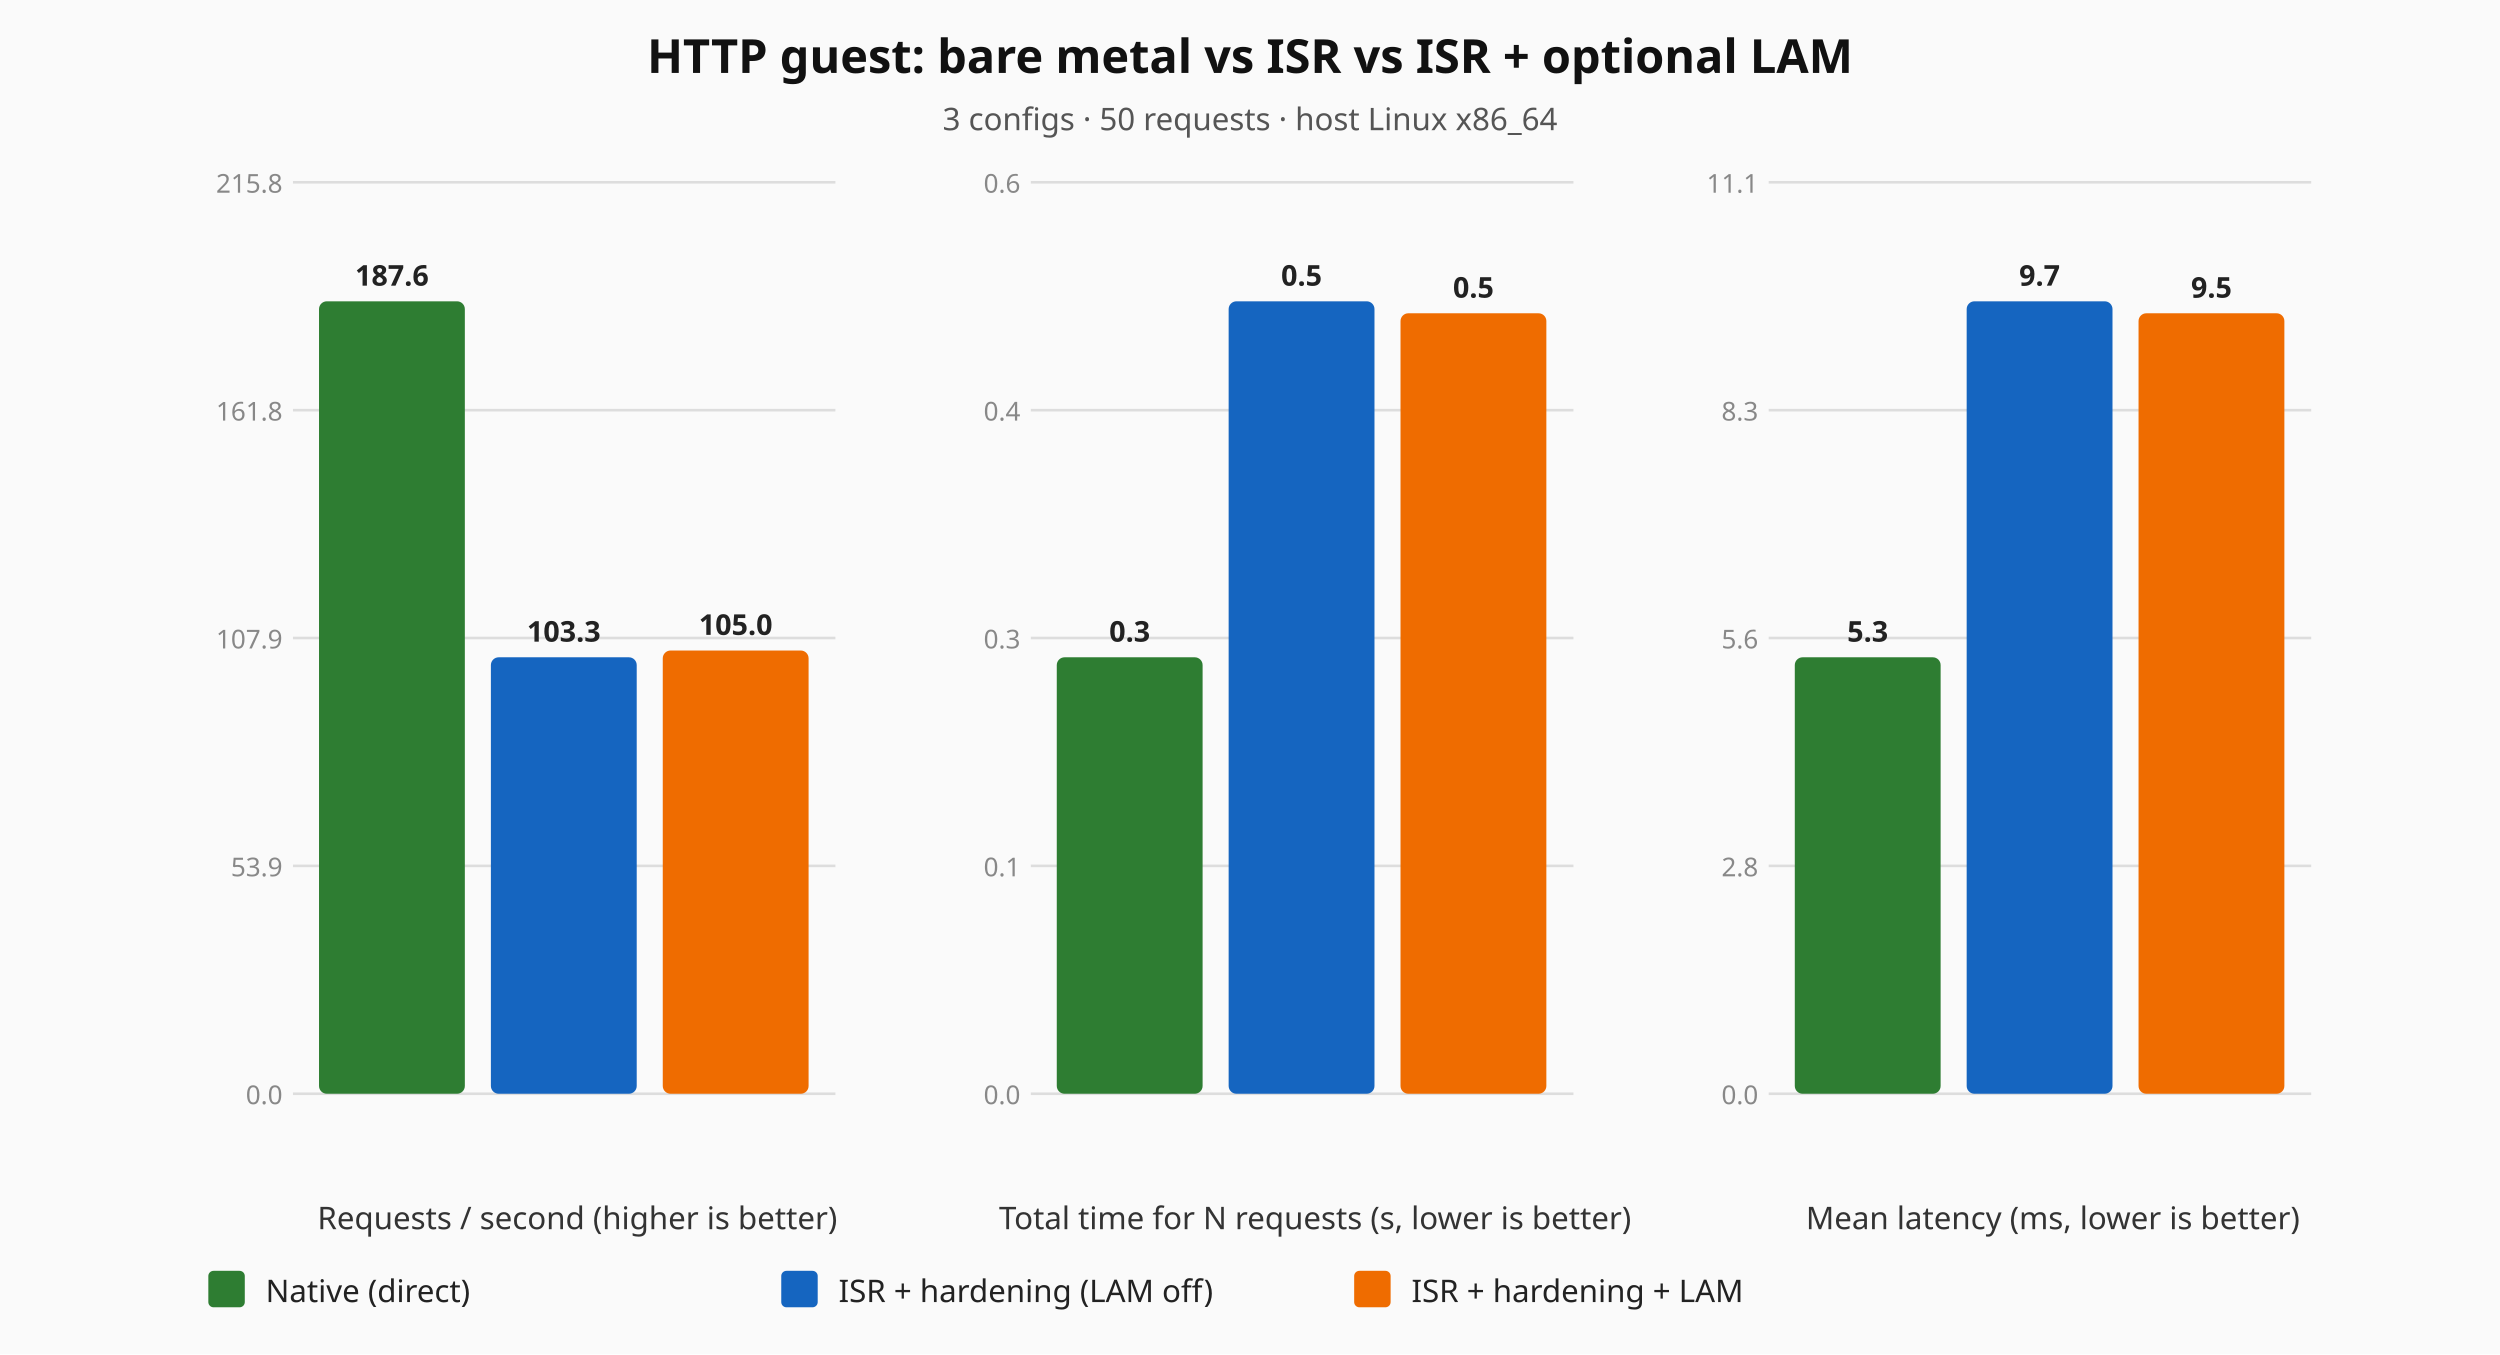
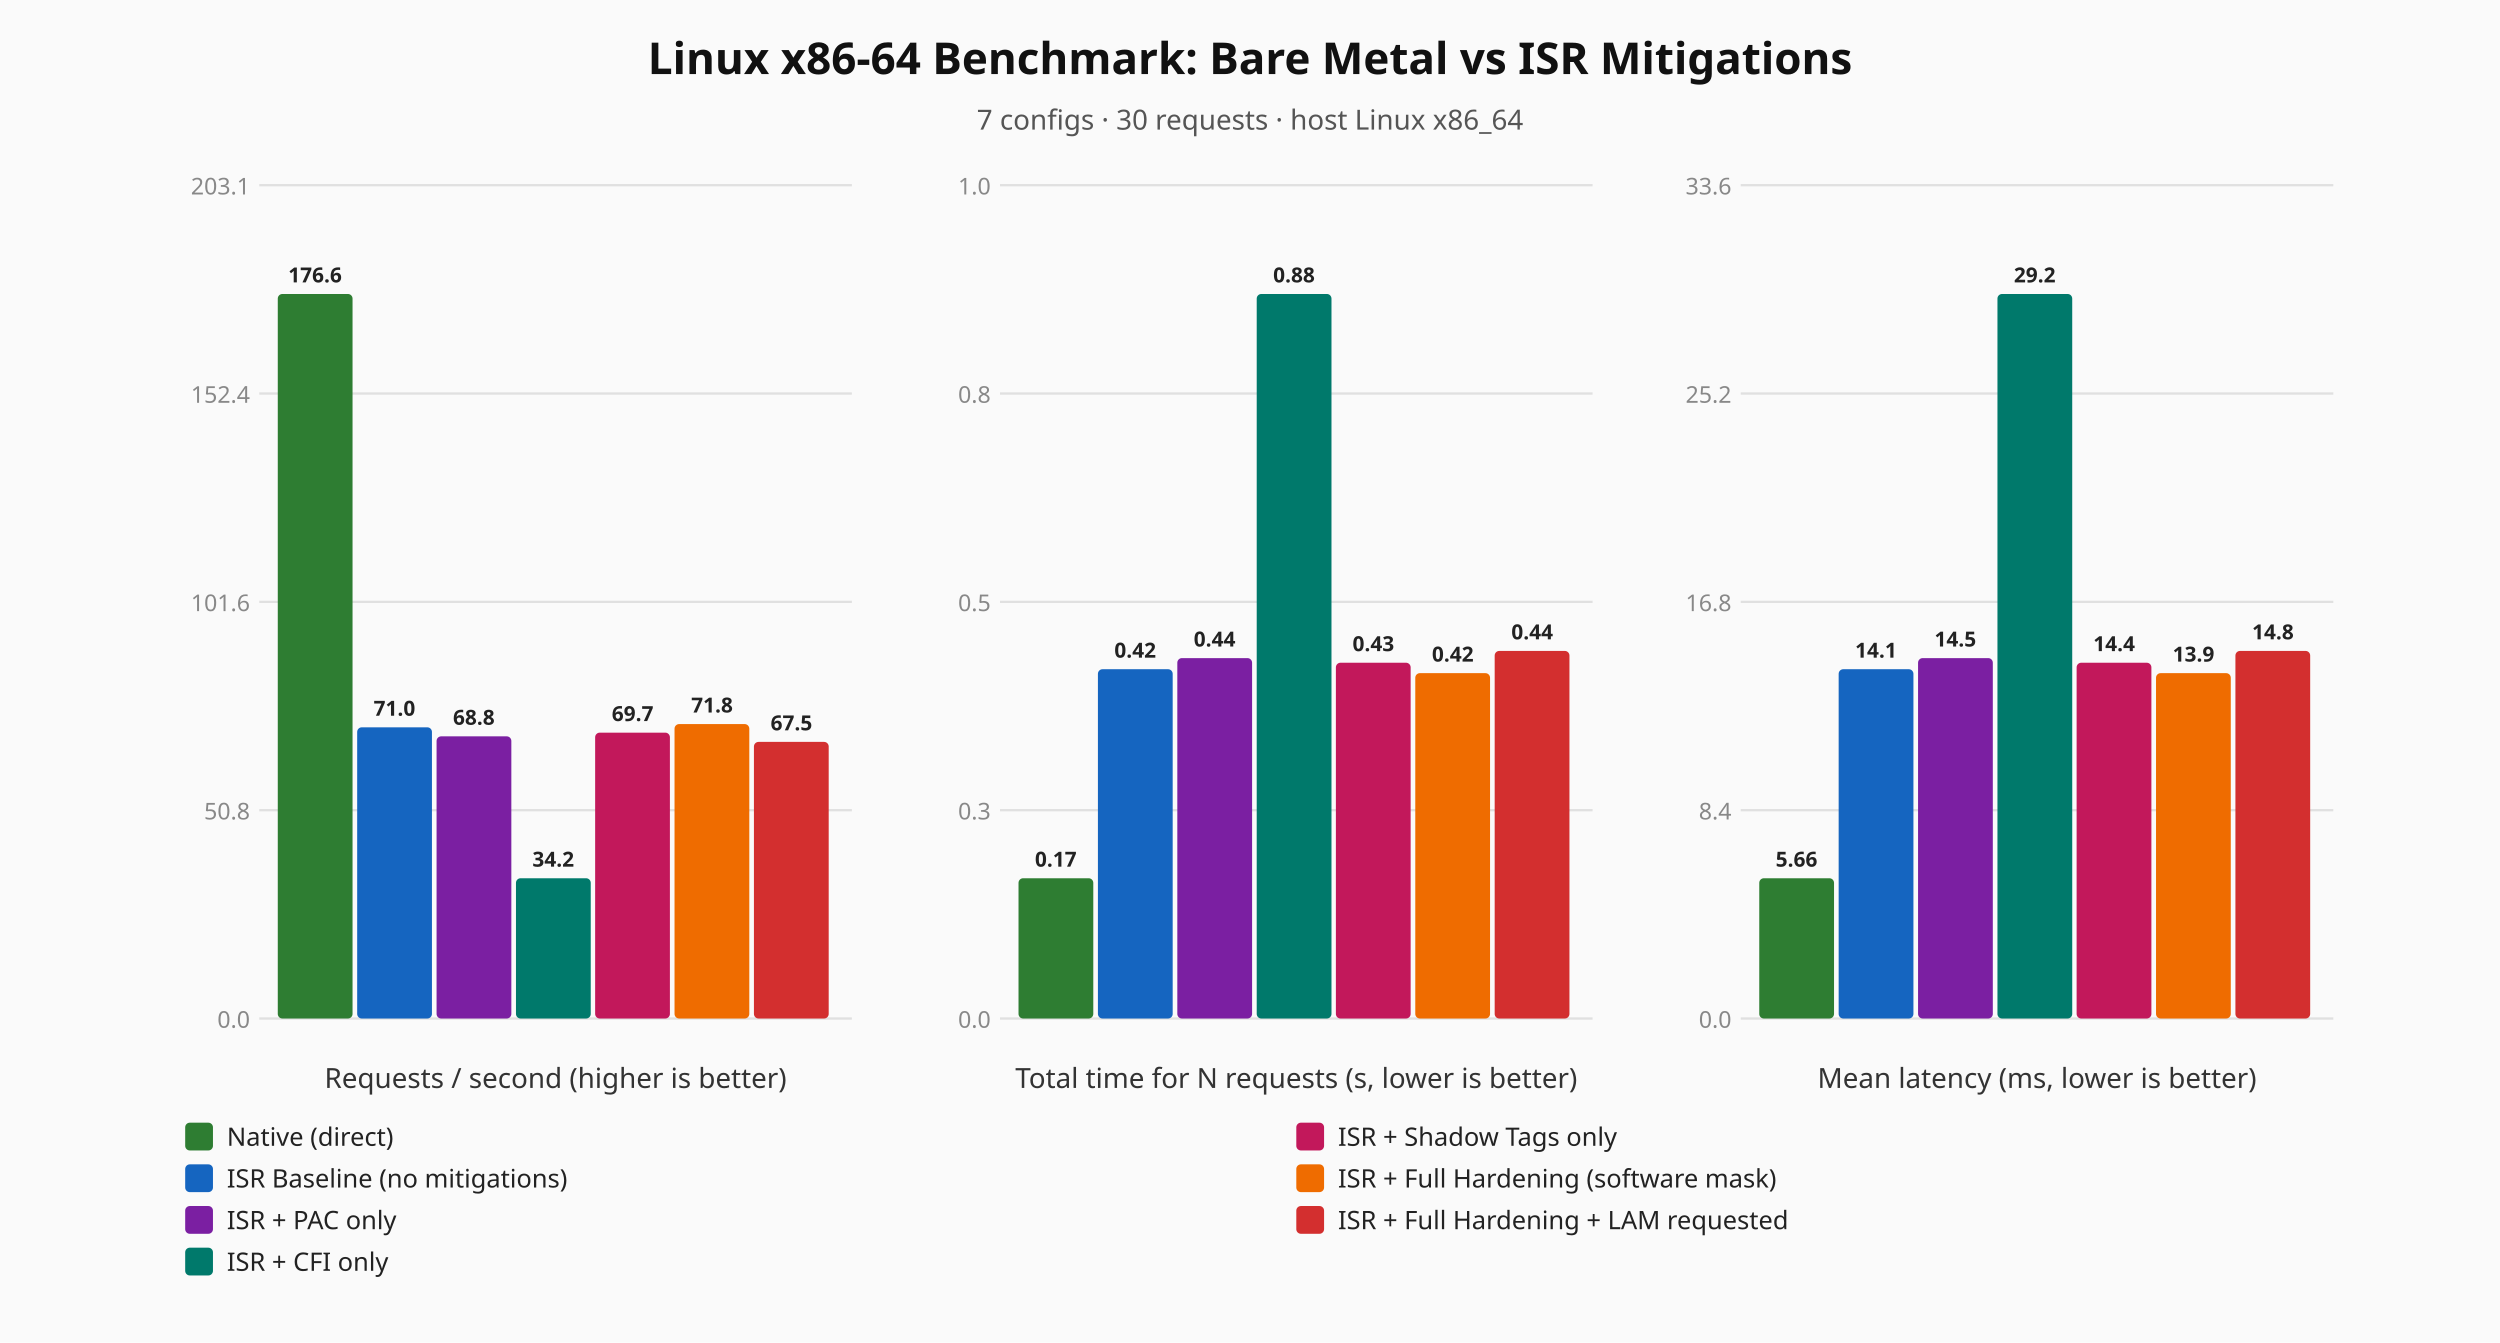
- <svg xmlns="http://www.w3.org/2000/svg" width="960" height="520" viewBox="0 0 960 520">
-   <rect width="960" height="520" fill="#fafafa" />
-   <text x="480.0" y="28" text-anchor="middle" fill="#111" font-size="18" font-family="system-ui,sans-serif" font-weight="600">HTTP guest: bare metal vs ISR vs ISR + optional LAM</text>
-   <text x="480.0" y="50" text-anchor="middle" fill="#555" font-size="12" font-family="system-ui,sans-serif">3 configs · 50 requests · host Linux x86_64</text>
-   <line x1="112.5" y1="420.0" x2="320.8" y2="420.0" stroke="#ddd" />
-   <text x="108.5" y="424.0" text-anchor="end" fill="#888" font-size="10" font-family="system-ui,sans-serif">0.0</text>
-   <line x1="112.5" y1="332.5" x2="320.8" y2="332.5" stroke="#ddd" />
-   <text x="108.5" y="336.5" text-anchor="end" fill="#888" font-size="10" font-family="system-ui,sans-serif">53.9</text>
-   <line x1="112.5" y1="245.0" x2="320.8" y2="245.0" stroke="#ddd" />
-   <text x="108.5" y="249.0" text-anchor="end" fill="#888" font-size="10" font-family="system-ui,sans-serif">107.9</text>
-   <line x1="112.5" y1="157.5" x2="320.8" y2="157.5" stroke="#ddd" />
-   <text x="108.5" y="161.5" text-anchor="end" fill="#888" font-size="10" font-family="system-ui,sans-serif">161.8</text>
-   <line x1="112.5" y1="70.0" x2="320.8" y2="70.0" stroke="#ddd" />
-   <text x="108.5" y="74.0" text-anchor="end" fill="#888" font-size="10" font-family="system-ui,sans-serif">215.8</text>
-   <rect x="122.5" y="115.7" width="56.0" height="304.3" fill="#2e7d32" rx="3" />
-   <text x="150.5" y="109.7" text-anchor="middle" fill="#222" font-size="11" font-family="system-ui,sans-serif" font-weight="600">187.6</text>
-   <rect x="188.5" y="252.4" width="56.0" height="167.6" fill="#1565c0" rx="3" />
-   <text x="216.5" y="246.4" text-anchor="middle" fill="#222" font-size="11" font-family="system-ui,sans-serif" font-weight="600">103.3</text>
-   <rect x="254.5" y="249.8" width="56.0" height="170.2" fill="#ef6c00" rx="3" />
-   <text x="282.5" y="243.8" text-anchor="middle" fill="#222" font-size="11" font-family="system-ui,sans-serif" font-weight="600">105.0</text>
-   <text x="221.7" y="472" text-anchor="middle" fill="#333" font-size="12" font-family="system-ui,sans-serif">Requests / second (higher is better)</text>
-   <line x1="395.833" y1="420.0" x2="604.2" y2="420.0" stroke="#ddd" />
-   <text x="391.833" y="424.0" text-anchor="end" fill="#888" font-size="10" font-family="system-ui,sans-serif">0.0</text>
-   <line x1="395.833" y1="332.5" x2="604.2" y2="332.5" stroke="#ddd" />
-   <text x="391.833" y="336.5" text-anchor="end" fill="#888" font-size="10" font-family="system-ui,sans-serif">0.1</text>
-   <line x1="395.833" y1="245.0" x2="604.2" y2="245.0" stroke="#ddd" />
-   <text x="391.833" y="249.0" text-anchor="end" fill="#888" font-size="10" font-family="system-ui,sans-serif">0.3</text>
-   <line x1="395.833" y1="157.5" x2="604.2" y2="157.5" stroke="#ddd" />
-   <text x="391.833" y="161.5" text-anchor="end" fill="#888" font-size="10" font-family="system-ui,sans-serif">0.4</text>
-   <line x1="395.833" y1="70.0" x2="604.2" y2="70.0" stroke="#ddd" />
-   <text x="391.833" y="74.0" text-anchor="end" fill="#888" font-size="10" font-family="system-ui,sans-serif">0.6</text>
-   <rect x="405.8" y="252.4" width="56.0" height="167.6" fill="#2e7d32" rx="3" />
-   <text x="433.8" y="246.4" text-anchor="middle" fill="#222" font-size="11" font-family="system-ui,sans-serif" font-weight="600">0.3</text>
-   <rect x="471.8" y="115.7" width="56.0" height="304.3" fill="#1565c0" rx="3" />
-   <text x="499.8" y="109.7" text-anchor="middle" fill="#222" font-size="11" font-family="system-ui,sans-serif" font-weight="600">0.5</text>
-   <rect x="537.8" y="120.3" width="56.0" height="299.7" fill="#ef6c00" rx="3" />
-   <text x="565.8" y="114.3" text-anchor="middle" fill="#222" font-size="11" font-family="system-ui,sans-serif" font-weight="600">0.5</text>
-   <text x="505.0" y="472" text-anchor="middle" fill="#333" font-size="12" font-family="system-ui,sans-serif">Total time for N requests (s, lower is better)</text>
-   <line x1="679.167" y1="420.0" x2="887.5" y2="420.0" stroke="#ddd" />
-   <text x="675.167" y="424.0" text-anchor="end" fill="#888" font-size="10" font-family="system-ui,sans-serif">0.0</text>
-   <line x1="679.167" y1="332.5" x2="887.5" y2="332.5" stroke="#ddd" />
-   <text x="675.167" y="336.5" text-anchor="end" fill="#888" font-size="10" font-family="system-ui,sans-serif">2.8</text>
-   <line x1="679.167" y1="245.0" x2="887.5" y2="245.0" stroke="#ddd" />
-   <text x="675.167" y="249.0" text-anchor="end" fill="#888" font-size="10" font-family="system-ui,sans-serif">5.6</text>
-   <line x1="679.167" y1="157.5" x2="887.5" y2="157.5" stroke="#ddd" />
-   <text x="675.167" y="161.5" text-anchor="end" fill="#888" font-size="10" font-family="system-ui,sans-serif">8.3</text>
-   <line x1="679.167" y1="70.0" x2="887.5" y2="70.0" stroke="#ddd" />
-   <text x="675.167" y="74.0" text-anchor="end" fill="#888" font-size="10" font-family="system-ui,sans-serif">11.1</text>
-   <rect x="689.2" y="252.4" width="56.0" height="167.6" fill="#2e7d32" rx="3" />
-   <text x="717.2" y="246.4" text-anchor="middle" fill="#222" font-size="11" font-family="system-ui,sans-serif" font-weight="600">5.3</text>
-   <rect x="755.2" y="115.7" width="56.0" height="304.3" fill="#1565c0" rx="3" />
-   <text x="783.2" y="109.7" text-anchor="middle" fill="#222" font-size="11" font-family="system-ui,sans-serif" font-weight="600">9.7</text>
-   <rect x="821.2" y="120.3" width="56.0" height="299.7" fill="#ef6c00" rx="3" />
-   <text x="849.2" y="114.3" text-anchor="middle" fill="#222" font-size="11" font-family="system-ui,sans-serif" font-weight="600">9.5</text>
-   <text x="788.3" y="472" text-anchor="middle" fill="#333" font-size="12" font-family="system-ui,sans-serif">Mean latency (ms, lower is better)</text>
-   <rect x="80" y="488" width="14" height="14" fill="#2e7d32" rx="2" />
-   <text x="102" y="500" fill="#222" font-size="12" font-family="system-ui,sans-serif">Native (direct)</text>
-   <rect x="300" y="488" width="14" height="14" fill="#1565c0" rx="2" />
-   <text x="322" y="500" fill="#222" font-size="12" font-family="system-ui,sans-serif">ISR + hardening (LAM off)</text>
-   <rect x="520" y="488" width="14" height="14" fill="#ef6c00" rx="2" />
-   <text x="542" y="500" fill="#222" font-size="12" font-family="system-ui,sans-serif">ISR + hardening + LAM</text>
+ <svg xmlns="http://www.w3.org/2000/svg" width="1080" height="580" viewBox="0 0 1080 580">
+   <rect width="1080" height="580" fill="#fafafa" />
+   <text x="540.0" y="32" text-anchor="middle" fill="#111" font-size="19" font-family="system-ui,sans-serif" font-weight="600">Linux x86-64 Benchmark: Bare Metal vs ISR Mitigations</text>
+   <text x="540.0" y="56" text-anchor="middle" fill="#555" font-size="12" font-family="system-ui,sans-serif">7 configs · 30 requests · host Linux x86_64</text>
+   <line x1="112.0" y1="440.0" x2="368.0" y2="440.0" stroke="#e0e0e0" />
+   <text x="108.0" y="444.0" text-anchor="end" fill="#888" font-size="10" font-family="system-ui,sans-serif">0.0</text>
+   <line x1="112.0" y1="350.0" x2="368.0" y2="350.0" stroke="#e0e0e0" />
+   <text x="108.0" y="354.0" text-anchor="end" fill="#888" font-size="10" font-family="system-ui,sans-serif">50.8</text>
+   <line x1="112.0" y1="260.0" x2="368.0" y2="260.0" stroke="#e0e0e0" />
+   <text x="108.0" y="264.0" text-anchor="end" fill="#888" font-size="10" font-family="system-ui,sans-serif">101.6</text>
+   <line x1="112.0" y1="170.0" x2="368.0" y2="170.0" stroke="#e0e0e0" />
+   <text x="108.0" y="174.0" text-anchor="end" fill="#888" font-size="10" font-family="system-ui,sans-serif">152.4</text>
+   <line x1="112.0" y1="80.0" x2="368.0" y2="80.0" stroke="#e0e0e0" />
+   <text x="108.0" y="84.0" text-anchor="end" fill="#888" font-size="10" font-family="system-ui,sans-serif">203.1</text>
+   <rect x="120.0" y="127.0" width="32.3" height="313.0" fill="#2e7d32" rx="2" />
+   <text x="136.1" y="122.0" text-anchor="middle" fill="#222" font-size="9" font-family="system-ui,sans-serif" font-weight="600">176.6</text>
+   <rect x="154.3" y="314.2" width="32.3" height="125.8" fill="#1565c0" rx="2" />
+   <text x="170.4" y="309.2" text-anchor="middle" fill="#222" font-size="9" font-family="system-ui,sans-serif" font-weight="600">71.0</text>
+   <rect x="188.6" y="318.1" width="32.3" height="121.9" fill="#7b1fa2" rx="2" />
+   <text x="204.7" y="313.1" text-anchor="middle" fill="#222" font-size="9" font-family="system-ui,sans-serif" font-weight="600">68.8</text>
+   <rect x="222.9" y="379.4" width="32.3" height="60.6" fill="#00796b" rx="2" />
+   <text x="239.0" y="374.4" text-anchor="middle" fill="#222" font-size="9" font-family="system-ui,sans-serif" font-weight="600">34.2</text>
+   <rect x="257.1" y="316.5" width="32.3" height="123.5" fill="#c2185b" rx="2" />
+   <text x="273.3" y="311.5" text-anchor="middle" fill="#222" font-size="9" font-family="system-ui,sans-serif" font-weight="600">69.7</text>
+   <rect x="291.4" y="312.8" width="32.3" height="127.2" fill="#ef6c00" rx="2" />
+   <text x="307.6" y="307.8" text-anchor="middle" fill="#222" font-size="9" font-family="system-ui,sans-serif" font-weight="600">71.8</text>
+   <rect x="325.7" y="320.5" width="32.3" height="119.5" fill="#d32f2f" rx="2" />
+   <text x="341.9" y="315.5" text-anchor="middle" fill="#222" font-size="9" font-family="system-ui,sans-serif" font-weight="600">67.5</text>
+   <text x="240.0" y="470" text-anchor="middle" fill="#333" font-size="12" font-family="system-ui,sans-serif" font-weight="500">Requests / second (higher is better)</text>
+   <line x1="432.0" y1="440.0" x2="688.0" y2="440.0" stroke="#e0e0e0" />
+   <text x="428.0" y="444.0" text-anchor="end" fill="#888" font-size="10" font-family="system-ui,sans-serif">0.0</text>
+   <line x1="432.0" y1="350.0" x2="688.0" y2="350.0" stroke="#e0e0e0" />
+   <text x="428.0" y="354.0" text-anchor="end" fill="#888" font-size="10" font-family="system-ui,sans-serif">0.3</text>
+   <line x1="432.0" y1="260.0" x2="688.0" y2="260.0" stroke="#e0e0e0" />
+   <text x="428.0" y="264.0" text-anchor="end" fill="#888" font-size="10" font-family="system-ui,sans-serif">0.5</text>
+   <line x1="432.0" y1="170.0" x2="688.0" y2="170.0" stroke="#e0e0e0" />
+   <text x="428.0" y="174.0" text-anchor="end" fill="#888" font-size="10" font-family="system-ui,sans-serif">0.8</text>
+   <line x1="432.0" y1="80.0" x2="688.0" y2="80.0" stroke="#e0e0e0" />
+   <text x="428.0" y="84.0" text-anchor="end" fill="#888" font-size="10" font-family="system-ui,sans-serif">1.0</text>
+   <rect x="440.0" y="379.4" width="32.3" height="60.6" fill="#2e7d32" rx="2" />
+   <text x="456.1" y="374.4" text-anchor="middle" fill="#222" font-size="9" font-family="system-ui,sans-serif" font-weight="600">0.17</text>
+   <rect x="474.3" y="289.1" width="32.3" height="150.9" fill="#1565c0" rx="2" />
+   <text x="490.4" y="284.1" text-anchor="middle" fill="#222" font-size="9" font-family="system-ui,sans-serif" font-weight="600">0.42</text>
+   <rect x="508.6" y="284.3" width="32.3" height="155.7" fill="#7b1fa2" rx="2" />
+   <text x="524.7" y="279.3" text-anchor="middle" fill="#222" font-size="9" font-family="system-ui,sans-serif" font-weight="600">0.44</text>
+   <rect x="542.9" y="127.0" width="32.3" height="313.0" fill="#00796b" rx="2" />
+   <text x="559.0" y="122.0" text-anchor="middle" fill="#222" font-size="9" font-family="system-ui,sans-serif" font-weight="600">0.88</text>
+   <rect x="577.1" y="286.3" width="32.3" height="153.7" fill="#c2185b" rx="2" />
+   <text x="593.3" y="281.3" text-anchor="middle" fill="#222" font-size="9" font-family="system-ui,sans-serif" font-weight="600">0.43</text>
+   <rect x="611.4" y="290.8" width="32.3" height="149.2" fill="#ef6c00" rx="2" />
+   <text x="627.6" y="285.8" text-anchor="middle" fill="#222" font-size="9" font-family="system-ui,sans-serif" font-weight="600">0.42</text>
+   <rect x="645.7" y="281.2" width="32.3" height="158.8" fill="#d32f2f" rx="2" />
+   <text x="661.9" y="276.2" text-anchor="middle" fill="#222" font-size="9" font-family="system-ui,sans-serif" font-weight="600">0.44</text>
+   <text x="560.0" y="470" text-anchor="middle" fill="#333" font-size="12" font-family="system-ui,sans-serif" font-weight="500">Total time for N requests (s, lower is better)</text>
+   <line x1="752.0" y1="440.0" x2="1008.0" y2="440.0" stroke="#e0e0e0" />
+   <text x="748.0" y="444.0" text-anchor="end" fill="#888" font-size="10" font-family="system-ui,sans-serif">0.0</text>
+   <line x1="752.0" y1="350.0" x2="1008.0" y2="350.0" stroke="#e0e0e0" />
+   <text x="748.0" y="354.0" text-anchor="end" fill="#888" font-size="10" font-family="system-ui,sans-serif">8.4</text>
+   <line x1="752.0" y1="260.0" x2="1008.0" y2="260.0" stroke="#e0e0e0" />
+   <text x="748.0" y="264.0" text-anchor="end" fill="#888" font-size="10" font-family="system-ui,sans-serif">16.8</text>
+   <line x1="752.0" y1="170.0" x2="1008.0" y2="170.0" stroke="#e0e0e0" />
+   <text x="748.0" y="174.0" text-anchor="end" fill="#888" font-size="10" font-family="system-ui,sans-serif">25.2</text>
+   <line x1="752.0" y1="80.0" x2="1008.0" y2="80.0" stroke="#e0e0e0" />
+   <text x="748.0" y="84.0" text-anchor="end" fill="#888" font-size="10" font-family="system-ui,sans-serif">33.6</text>
+   <rect x="760.0" y="379.4" width="32.3" height="60.6" fill="#2e7d32" rx="2" />
+   <text x="776.1" y="374.4" text-anchor="middle" fill="#222" font-size="9" font-family="system-ui,sans-serif" font-weight="600">5.66</text>
+   <rect x="794.3" y="289.1" width="32.3" height="150.9" fill="#1565c0" rx="2" />
+   <text x="810.4" y="284.1" text-anchor="middle" fill="#222" font-size="9" font-family="system-ui,sans-serif" font-weight="600">14.1</text>
+   <rect x="828.6" y="284.3" width="32.3" height="155.7" fill="#7b1fa2" rx="2" />
+   <text x="844.7" y="279.3" text-anchor="middle" fill="#222" font-size="9" font-family="system-ui,sans-serif" font-weight="600">14.5</text>
+   <rect x="862.9" y="127.0" width="32.3" height="313.0" fill="#00796b" rx="2" />
+   <text x="879.0" y="122.0" text-anchor="middle" fill="#222" font-size="9" font-family="system-ui,sans-serif" font-weight="600">29.2</text>
+   <rect x="897.1" y="286.3" width="32.3" height="153.7" fill="#c2185b" rx="2" />
+   <text x="913.3" y="281.3" text-anchor="middle" fill="#222" font-size="9" font-family="system-ui,sans-serif" font-weight="600">14.4</text>
+   <rect x="931.4" y="290.8" width="32.3" height="149.2" fill="#ef6c00" rx="2" />
+   <text x="947.6" y="285.8" text-anchor="middle" fill="#222" font-size="9" font-family="system-ui,sans-serif" font-weight="600">13.9</text>
+   <rect x="965.7" y="281.2" width="32.3" height="158.8" fill="#d32f2f" rx="2" />
+   <text x="981.9" y="276.2" text-anchor="middle" fill="#222" font-size="9" font-family="system-ui,sans-serif" font-weight="600">14.8</text>
+   <text x="880.0" y="470" text-anchor="middle" fill="#333" font-size="12" font-family="system-ui,sans-serif" font-weight="500">Mean latency (ms, lower is better)</text>
+   <rect x="80.0" y="485" width="12" height="12" fill="#2e7d32" rx="2" />
+   <text x="98.0" y="495" fill="#222" font-size="11" font-family="system-ui,sans-serif">Native (direct)</text>
+   <rect x="80.0" y="503" width="12" height="12" fill="#1565c0" rx="2" />
+   <text x="98.0" y="513" fill="#222" font-size="11" font-family="system-ui,sans-serif">ISR Baseline (no mitigations)</text>
+   <rect x="80.0" y="521" width="12" height="12" fill="#7b1fa2" rx="2" />
+   <text x="98.0" y="531" fill="#222" font-size="11" font-family="system-ui,sans-serif">ISR + PAC only</text>
+   <rect x="80.0" y="539" width="12" height="12" fill="#00796b" rx="2" />
+   <text x="98.0" y="549" fill="#222" font-size="11" font-family="system-ui,sans-serif">ISR + CFI only</text>
+   <rect x="560.0" y="485" width="12" height="12" fill="#c2185b" rx="2" />
+   <text x="578.0" y="495" fill="#222" font-size="11" font-family="system-ui,sans-serif">ISR + Shadow Tags only</text>
+   <rect x="560.0" y="503" width="12" height="12" fill="#ef6c00" rx="2" />
+   <text x="578.0" y="513" fill="#222" font-size="11" font-family="system-ui,sans-serif">ISR + Full Hardening (software mask)</text>
+   <rect x="560.0" y="521" width="12" height="12" fill="#d32f2f" rx="2" />
+   <text x="578.0" y="531" fill="#222" font-size="11" font-family="system-ui,sans-serif">ISR + Full Hardening + LAM requested</text>
</svg>
